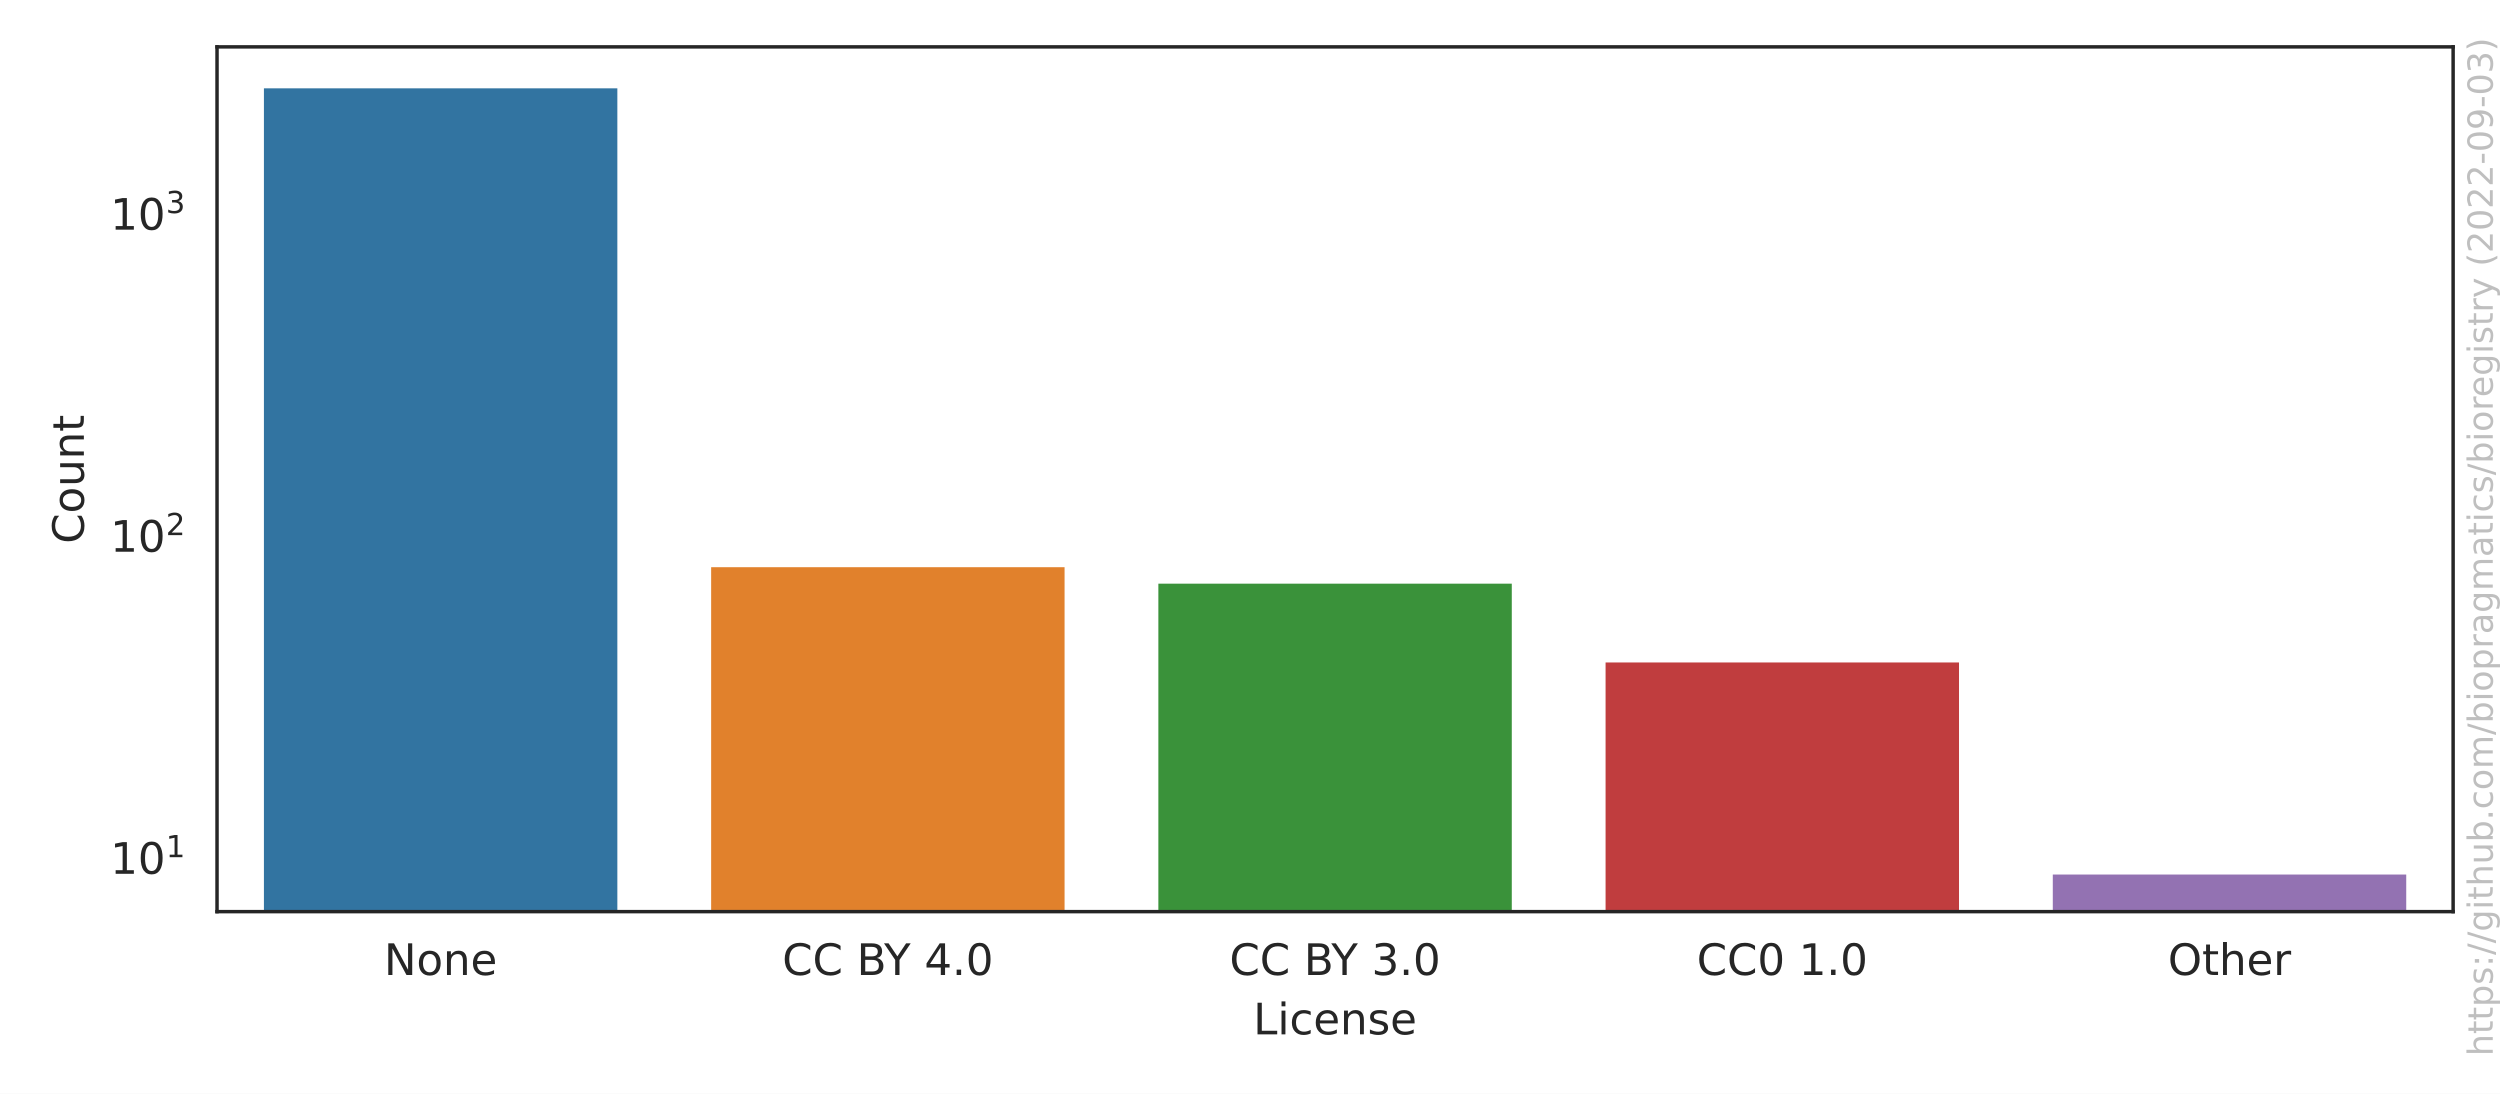
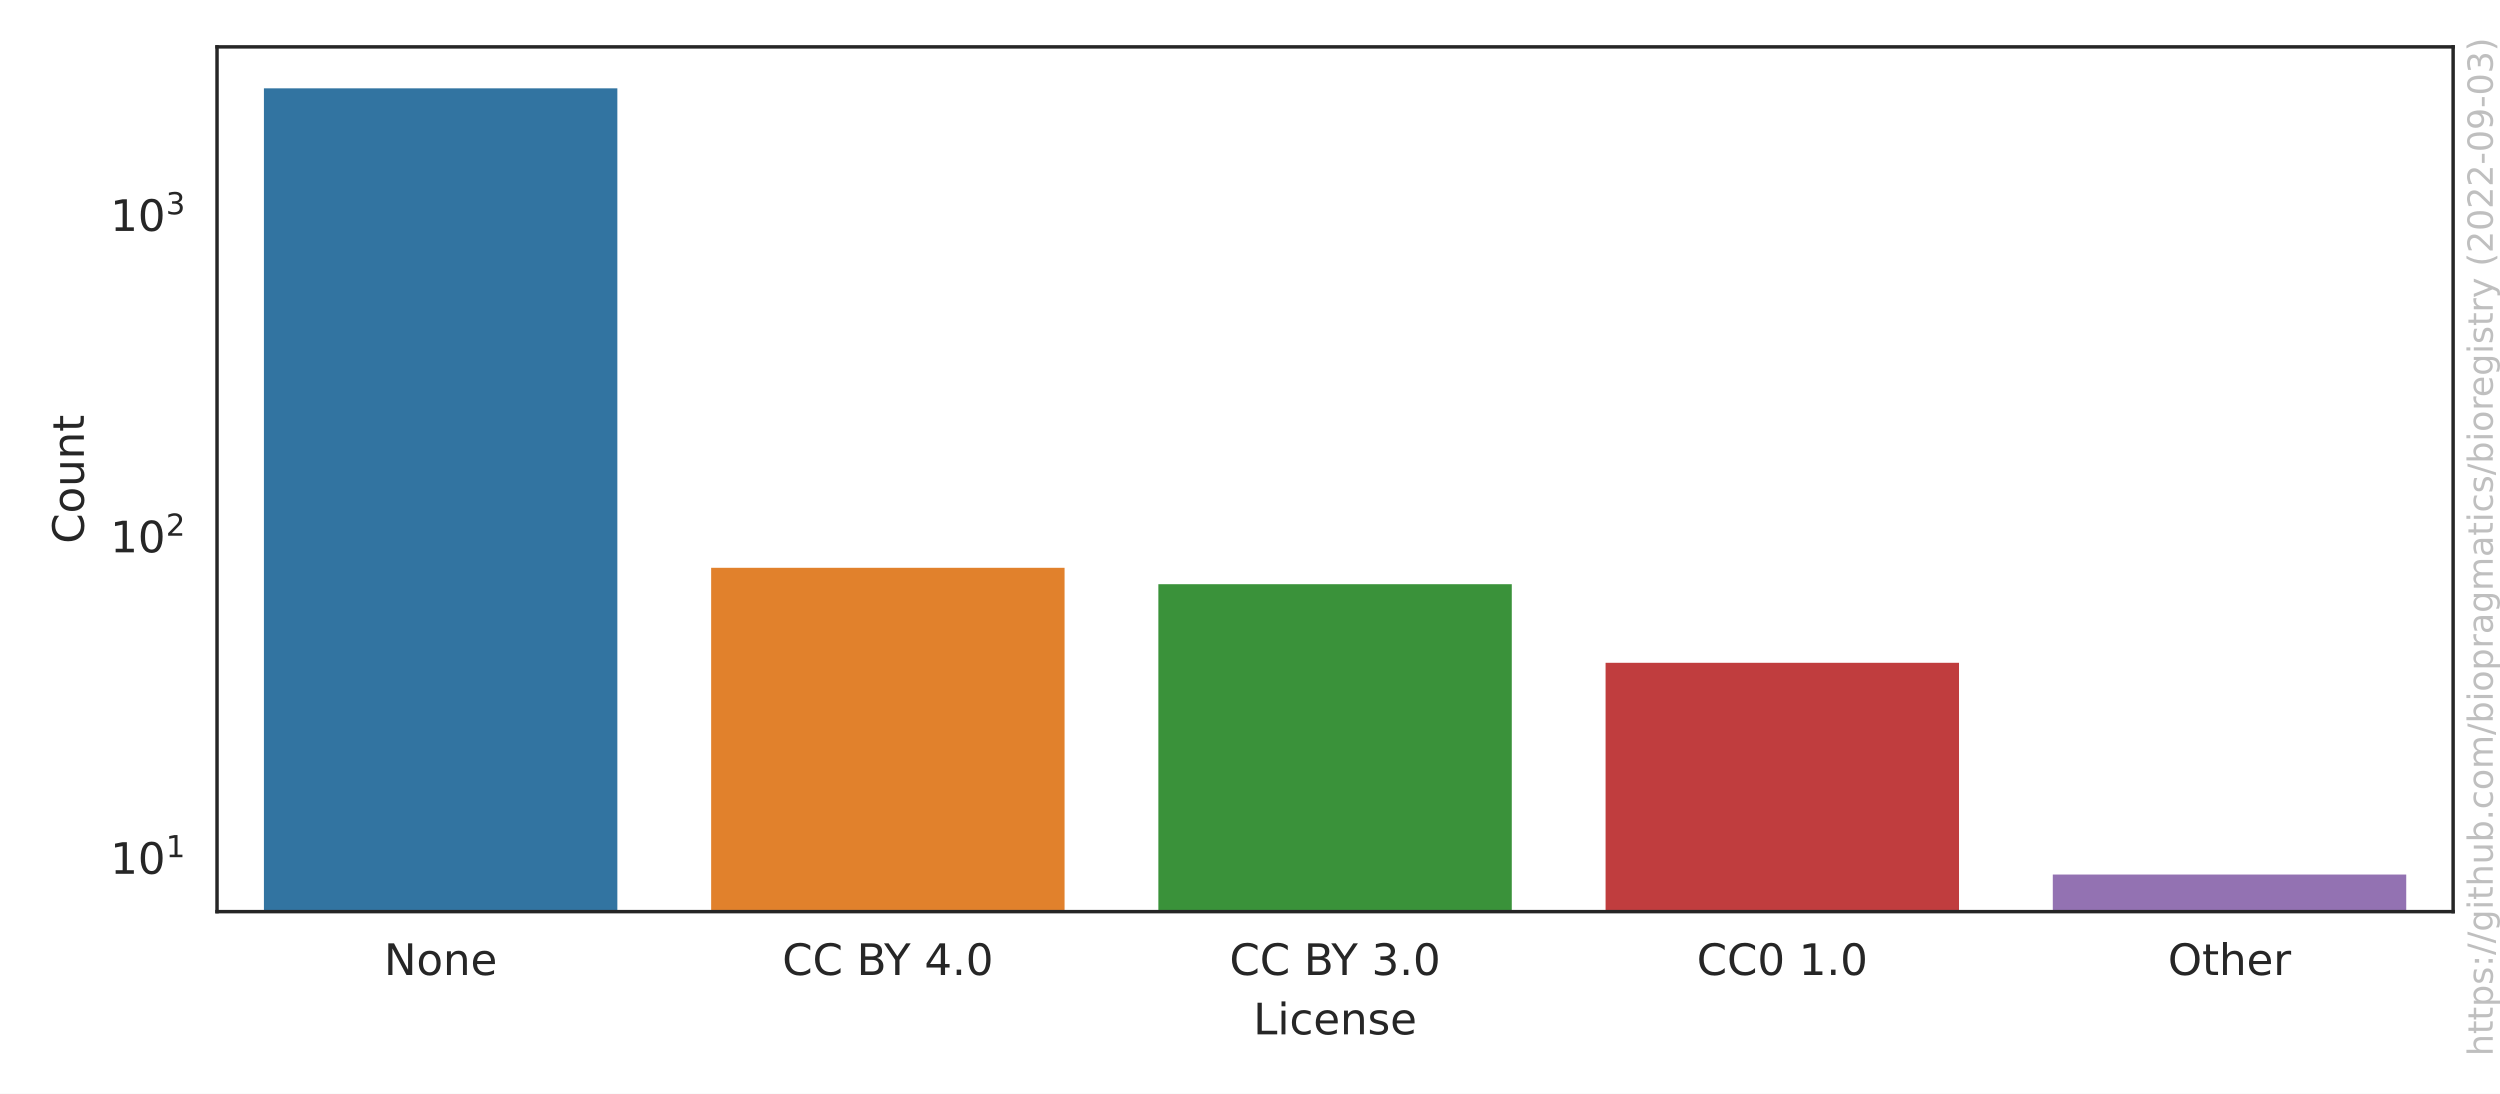
<svg xmlns="http://www.w3.org/2000/svg" xmlns:xlink="http://www.w3.org/1999/xlink" width="576pt" height="252pt" viewBox="0 0 576 252" version="1.1">
  <defs>
    <style type="text/css">*{stroke-linejoin: round; stroke-linecap: butt}</style>
  </defs>
  <g id="figure_1">
    <g id="patch_1">
      <path d="M 0 252  L 576 252  L 576 0  L 0 0  z " style="fill: #ffffff" />
    </g>
    <g id="axes_1">
      <g id="patch_2">
        <path d="M 50.003 210.04  L 565.2 210.04  L 565.2 10.8  L 50.003 10.8  z " style="fill: #ffffff" />
      </g>
      <g id="matplotlib.axis_1">
        <g id="xtick_1">
          <g id="text_1">
            <g style="fill: #262626" transform="translate(88.4771 224.6384)scale(0.1 -0.1)">
              <defs>
                <path id="DejaVuSans-4e" d="M 628 4666  L 1478 4666  L 3547 763  L 3547 4666  L 4159 4666  L 4159 0  L 3309 0  L 1241 3903  L 1241 0  L 628 0  L 628 4666  z " transform="scale(0.015625)" />
                <path id="DejaVuSans-6f" d="M 1959 3097  Q 1497 3097 1228 2736  Q 959 2375 959 1747  Q 959 1119 1226 758  Q 1494 397 1959 397  Q 2419 397 2687 759  Q 2956 1122 2956 1747  Q 2956 2369 2687 2733  Q 2419 3097 1959 3097  z M 1959 3584  Q 2709 3584 3137 3096  Q 3566 2609 3566 1747  Q 3566 888 3137 398  Q 2709 -91 1959 -91  Q 1206 -91 779 398  Q 353 888 353 1747  Q 353 2609 779 3096  Q 1206 3584 1959 3584  z " transform="scale(0.015625)" />
                <path id="DejaVuSans-6e" d="M 3513 2113  L 3513 0  L 2938 0  L 2938 2094  Q 2938 2591 2744 2837  Q 2550 3084 2163 3084  Q 1697 3084 1428 2787  Q 1159 2491 1159 1978  L 1159 0  L 581 0  L 581 3500  L 1159 3500  L 1159 2956  Q 1366 3272 1645 3428  Q 1925 3584 2291 3584  Q 2894 3584 3203 3211  Q 3513 2838 3513 2113  z " transform="scale(0.015625)" />
                <path id="DejaVuSans-65" d="M 3597 1894  L 3597 1613  L 953 1613  Q 991 1019 1311 708  Q 1631 397 2203 397  Q 2534 397 2845 478  Q 3156 559 3463 722  L 3463 178  Q 3153 47 2828 -22  Q 2503 -91 2169 -91  Q 1331 -91 842 396  Q 353 884 353 1716  Q 353 2575 817 3079  Q 1281 3584 2069 3584  Q 2775 3584 3186 3129  Q 3597 2675 3597 1894  z M 3022 2063  Q 3016 2534 2758 2815  Q 2500 3097 2075 3097  Q 1594 3097 1305 2825  Q 1016 2553 972 2059  L 3022 2063  z " transform="scale(0.015625)" />
              </defs>
              <use xlink:href="#DejaVuSans-4e" />
              <use xlink:href="#DejaVuSans-6f" x="74.805" />
              <use xlink:href="#DejaVuSans-6e" x="135.986" />
              <use xlink:href="#DejaVuSans-65" x="199.365" />
            </g>
          </g>
        </g>
        <g id="xtick_2">
          <g id="text_2">
            <g style="fill: #262626" transform="translate(180.24 224.6384)scale(0.1 -0.1)">
              <defs>
                <path id="DejaVuSans-43" d="M 4122 4306  L 4122 3641  Q 3803 3938 3442 4084  Q 3081 4231 2675 4231  Q 1875 4231 1450 3742  Q 1025 3253 1025 2328  Q 1025 1406 1450 917  Q 1875 428 2675 428  Q 3081 428 3442 575  Q 3803 722 4122 1019  L 4122 359  Q 3791 134 3420 21  Q 3050 -91 2638 -91  Q 1578 -91 968 557  Q 359 1206 359 2328  Q 359 3453 968 4101  Q 1578 4750 2638 4750  Q 3056 4750 3426 4639  Q 3797 4528 4122 4306  z " transform="scale(0.015625)" />
                <path id="DejaVuSans-20" transform="scale(0.015625)" />
                <path id="DejaVuSans-42" d="M 1259 2228  L 1259 519  L 2272 519  Q 2781 519 3026 730  Q 3272 941 3272 1375  Q 3272 1813 3026 2020  Q 2781 2228 2272 2228  L 1259 2228  z M 1259 4147  L 1259 2741  L 2194 2741  Q 2656 2741 2882 2914  Q 3109 3088 3109 3444  Q 3109 3797 2882 3972  Q 2656 4147 2194 4147  L 1259 4147  z M 628 4666  L 2241 4666  Q 2963 4666 3353 4366  Q 3744 4066 3744 3513  Q 3744 3084 3544 2831  Q 3344 2578 2956 2516  Q 3422 2416 3680 2098  Q 3938 1781 3938 1306  Q 3938 681 3513 340  Q 3088 0 2303 0  L 628 0  L 628 4666  z " transform="scale(0.015625)" />
                <path id="DejaVuSans-59" d="M -13 4666  L 666 4666  L 1959 2747  L 3244 4666  L 3922 4666  L 2272 2222  L 2272 0  L 1638 0  L 1638 2222  L -13 4666  z " transform="scale(0.015625)" />
                <path id="DejaVuSans-34" d="M 2419 4116  L 825 1625  L 2419 1625  L 2419 4116  z M 2253 4666  L 3047 4666  L 3047 1625  L 3713 1625  L 3713 1100  L 3047 1100  L 3047 0  L 2419 0  L 2419 1100  L 313 1100  L 313 1709  L 2253 4666  z " transform="scale(0.015625)" />
                <path id="DejaVuSans-2e" d="M 684 794  L 1344 794  L 1344 0  L 684 0  L 684 794  z " transform="scale(0.015625)" />
                <path id="DejaVuSans-30" d="M 2034 4250  Q 1547 4250 1301 3770  Q 1056 3291 1056 2328  Q 1056 1369 1301 889  Q 1547 409 2034 409  Q 2525 409 2770 889  Q 3016 1369 3016 2328  Q 3016 3291 2770 3770  Q 2525 4250 2034 4250  z M 2034 4750  Q 2819 4750 3233 4129  Q 3647 3509 3647 2328  Q 3647 1150 3233 529  Q 2819 -91 2034 -91  Q 1250 -91 836 529  Q 422 1150 422 2328  Q 422 3509 836 4129  Q 1250 4750 2034 4750  z " transform="scale(0.015625)" />
              </defs>
              <use xlink:href="#DejaVuSans-43" />
              <use xlink:href="#DejaVuSans-43" x="69.824" />
              <use xlink:href="#DejaVuSans-20" x="139.648" />
              <use xlink:href="#DejaVuSans-42" x="171.436" />
              <use xlink:href="#DejaVuSans-59" x="234.539" />
              <use xlink:href="#DejaVuSans-20" x="295.623" />
              <use xlink:href="#DejaVuSans-34" x="327.41" />
              <use xlink:href="#DejaVuSans-2e" x="391.033" />
              <use xlink:href="#DejaVuSans-30" x="422.82" />
            </g>
          </g>
        </g>
        <g id="xtick_3">
          <g id="text_3">
            <g style="fill: #262626" transform="translate(283.2795 224.6384)scale(0.1 -0.1)">
              <defs>
                <path id="DejaVuSans-33" d="M 2597 2516  Q 3050 2419 3304 2112  Q 3559 1806 3559 1356  Q 3559 666 3084 287  Q 2609 -91 1734 -91  Q 1441 -91 1130 -33  Q 819 25 488 141  L 488 750  Q 750 597 1062 519  Q 1375 441 1716 441  Q 2309 441 2620 675  Q 2931 909 2931 1356  Q 2931 1769 2642 2001  Q 2353 2234 1838 2234  L 1294 2234  L 1294 2753  L 1863 2753  Q 2328 2753 2575 2939  Q 2822 3125 2822 3475  Q 2822 3834 2567 4026  Q 2313 4219 1838 4219  Q 1578 4219 1281 4162  Q 984 4106 628 3988  L 628 4550  Q 988 4650 1302 4700  Q 1616 4750 1894 4750  Q 2613 4750 3031 4423  Q 3450 4097 3450 3541  Q 3450 3153 3228 2886  Q 3006 2619 2597 2516  z " transform="scale(0.015625)" />
              </defs>
              <use xlink:href="#DejaVuSans-43" />
              <use xlink:href="#DejaVuSans-43" x="69.824" />
              <use xlink:href="#DejaVuSans-20" x="139.648" />
              <use xlink:href="#DejaVuSans-42" x="171.436" />
              <use xlink:href="#DejaVuSans-59" x="234.539" />
              <use xlink:href="#DejaVuSans-20" x="295.623" />
              <use xlink:href="#DejaVuSans-33" x="327.41" />
              <use xlink:href="#DejaVuSans-2e" x="391.033" />
              <use xlink:href="#DejaVuSans-30" x="422.82" />
            </g>
          </g>
        </g>
        <g id="xtick_4">
          <g id="text_4">
            <g style="fill: #262626" transform="translate(390.9361 224.6384)scale(0.1 -0.1)">
              <defs>
                <path id="DejaVuSans-31" d="M 794 531  L 1825 531  L 1825 4091  L 703 3866  L 703 4441  L 1819 4666  L 2450 4666  L 2450 531  L 3481 531  L 3481 0  L 794 0  L 794 531  z " transform="scale(0.015625)" />
              </defs>
              <use xlink:href="#DejaVuSans-43" />
              <use xlink:href="#DejaVuSans-43" x="69.824" />
              <use xlink:href="#DejaVuSans-30" x="139.648" />
              <use xlink:href="#DejaVuSans-20" x="203.271" />
              <use xlink:href="#DejaVuSans-31" x="235.059" />
              <use xlink:href="#DejaVuSans-2e" x="298.682" />
              <use xlink:href="#DejaVuSans-30" x="330.469" />
            </g>
          </g>
        </g>
        <g id="xtick_5">
          <g id="text_5">
            <g style="fill: #262626" transform="translate(499.4834 224.6384)scale(0.1 -0.1)">
              <defs>
                <path id="DejaVuSans-4f" d="M 2522 4238  Q 1834 4238 1429 3725  Q 1025 3213 1025 2328  Q 1025 1447 1429 934  Q 1834 422 2522 422  Q 3209 422 3611 934  Q 4013 1447 4013 2328  Q 4013 3213 3611 3725  Q 3209 4238 2522 4238  z M 2522 4750  Q 3503 4750 4090 4092  Q 4678 3434 4678 2328  Q 4678 1225 4090 567  Q 3503 -91 2522 -91  Q 1538 -91 948 565  Q 359 1222 359 2328  Q 359 3434 948 4092  Q 1538 4750 2522 4750  z " transform="scale(0.015625)" />
                <path id="DejaVuSans-74" d="M 1172 4494  L 1172 3500  L 2356 3500  L 2356 3053  L 1172 3053  L 1172 1153  Q 1172 725 1289 603  Q 1406 481 1766 481  L 2356 481  L 2356 0  L 1766 0  Q 1100 0 847 248  Q 594 497 594 1153  L 594 3053  L 172 3053  L 172 3500  L 594 3500  L 594 4494  L 1172 4494  z " transform="scale(0.015625)" />
                <path id="DejaVuSans-68" d="M 3513 2113  L 3513 0  L 2938 0  L 2938 2094  Q 2938 2591 2744 2837  Q 2550 3084 2163 3084  Q 1697 3084 1428 2787  Q 1159 2491 1159 1978  L 1159 0  L 581 0  L 581 4863  L 1159 4863  L 1159 2956  Q 1366 3272 1645 3428  Q 1925 3584 2291 3584  Q 2894 3584 3203 3211  Q 3513 2838 3513 2113  z " transform="scale(0.015625)" />
                <path id="DejaVuSans-72" d="M 2631 2963  Q 2534 3019 2420 3045  Q 2306 3072 2169 3072  Q 1681 3072 1420 2755  Q 1159 2438 1159 1844  L 1159 0  L 581 0  L 581 3500  L 1159 3500  L 1159 2956  Q 1341 3275 1631 3429  Q 1922 3584 2338 3584  Q 2397 3584 2469 3576  Q 2541 3569 2628 3553  L 2631 2963  z " transform="scale(0.015625)" />
              </defs>
              <use xlink:href="#DejaVuSans-4f" />
              <use xlink:href="#DejaVuSans-74" x="78.711" />
              <use xlink:href="#DejaVuSans-68" x="117.92" />
              <use xlink:href="#DejaVuSans-65" x="181.299" />
              <use xlink:href="#DejaVuSans-72" x="242.822" />
            </g>
          </g>
        </g>
        <g id="text_6">
          <g style="fill: #262626" transform="translate(288.7506 238.3166)scale(0.1 -0.1)">
            <defs>
              <path id="DejaVuSans-4c" d="M 628 4666  L 1259 4666  L 1259 531  L 3531 531  L 3531 0  L 628 0  L 628 4666  z " transform="scale(0.015625)" />
              <path id="DejaVuSans-69" d="M 603 3500  L 1178 3500  L 1178 0  L 603 0  L 603 3500  z M 603 4863  L 1178 4863  L 1178 4134  L 603 4134  L 603 4863  z " transform="scale(0.015625)" />
              <path id="DejaVuSans-63" d="M 3122 3366  L 3122 2828  Q 2878 2963 2633 3030  Q 2388 3097 2138 3097  Q 1578 3097 1268 2742  Q 959 2388 959 1747  Q 959 1106 1268 751  Q 1578 397 2138 397  Q 2388 397 2633 464  Q 2878 531 3122 666  L 3122 134  Q 2881 22 2623 -34  Q 2366 -91 2075 -91  Q 1284 -91 818 406  Q 353 903 353 1747  Q 353 2603 823 3093  Q 1294 3584 2113 3584  Q 2378 3584 2631 3529  Q 2884 3475 3122 3366  z " transform="scale(0.015625)" />
              <path id="DejaVuSans-73" d="M 2834 3397  L 2834 2853  Q 2591 2978 2328 3040  Q 2066 3103 1784 3103  Q 1356 3103 1142 2972  Q 928 2841 928 2578  Q 928 2378 1081 2264  Q 1234 2150 1697 2047  L 1894 2003  Q 2506 1872 2764 1633  Q 3022 1394 3022 966  Q 3022 478 2636 193  Q 2250 -91 1575 -91  Q 1294 -91 989 -36  Q 684 19 347 128  L 347 722  Q 666 556 975 473  Q 1284 391 1588 391  Q 1994 391 2212 530  Q 2431 669 2431 922  Q 2431 1156 2273 1281  Q 2116 1406 1581 1522  L 1381 1569  Q 847 1681 609 1914  Q 372 2147 372 2553  Q 372 3047 722 3315  Q 1072 3584 1716 3584  Q 2034 3584 2315 3537  Q 2597 3491 2834 3397  z " transform="scale(0.015625)" />
            </defs>
            <use xlink:href="#DejaVuSans-4c" />
            <use xlink:href="#DejaVuSans-69" x="55.713" />
            <use xlink:href="#DejaVuSans-63" x="83.496" />
            <use xlink:href="#DejaVuSans-65" x="138.477" />
            <use xlink:href="#DejaVuSans-6e" x="200" />
            <use xlink:href="#DejaVuSans-73" x="263.379" />
            <use xlink:href="#DejaVuSans-65" x="315.479" />
          </g>
        </g>
      </g>
      <g id="matplotlib.axis_2">
        <g id="ytick_1">
          <g id="text_7">
-             <g style="fill: #262626" transform="translate(25.40269 201.3879)scale(0.1 -0.1)">
+             <g style="fill: #262626" transform="translate(25.40269 201.3942)scale(0.1 -0.1)">
              <use xlink:href="#DejaVuSans-31" transform="translate(0 0.684375)" />
              <use xlink:href="#DejaVuSans-30" transform="translate(63.62305 0.684375)" />
              <use xlink:href="#DejaVuSans-31" transform="translate(128.2031 38.96563)scale(0.7)" />
            </g>
          </g>
        </g>
        <g id="ytick_2">
          <g id="text_8">
-             <g style="fill: #262626" transform="translate(25.40269 127.1937)scale(0.1 -0.1)">
+             <g style="fill: #262626" transform="translate(25.40269 127.337)scale(0.1 -0.1)">
              <defs>
                <path id="DejaVuSans-32" d="M 1228 531  L 3431 531  L 3431 0  L 469 0  L 469 531  Q 828 903 1448 1529  Q 2069 2156 2228 2338  Q 2531 2678 2651 2914  Q 2772 3150 2772 3378  Q 2772 3750 2511 3984  Q 2250 4219 1831 4219  Q 1534 4219 1204 4116  Q 875 4013 500 3803  L 500 4441  Q 881 4594 1212 4672  Q 1544 4750 1819 4750  Q 2544 4750 2975 4387  Q 3406 4025 3406 3419  Q 3406 3131 3298 2873  Q 3191 2616 2906 2266  Q 2828 2175 2409 1742  Q 1991 1309 1228 531  z " transform="scale(0.015625)" />
              </defs>
              <use xlink:href="#DejaVuSans-31" transform="translate(0 0.765625)" />
              <use xlink:href="#DejaVuSans-30" transform="translate(63.62305 0.765625)" />
              <use xlink:href="#DejaVuSans-32" transform="translate(128.2031 39.04688)scale(0.7)" />
            </g>
          </g>
        </g>
        <g id="ytick_3">
          <g id="text_9">
-             <g style="fill: #262626" transform="translate(25.40269 52.99948)scale(0.1 -0.1)">
+             <g style="fill: #262626" transform="translate(25.40269 53.2799)scale(0.1 -0.1)">
              <use xlink:href="#DejaVuSans-31" transform="translate(0 0.765625)" />
              <use xlink:href="#DejaVuSans-30" transform="translate(63.62305 0.765625)" />
              <use xlink:href="#DejaVuSans-33" transform="translate(128.2031 39.04688)scale(0.7)" />
            </g>
          </g>
        </g>
        <g id="ytick_4" />
        <g id="ytick_5" />
        <g id="ytick_6" />
        <g id="ytick_7" />
        <g id="ytick_8" />
        <g id="ytick_9" />
        <g id="ytick_10" />
        <g id="ytick_11" />
        <g id="ytick_12" />
        <g id="ytick_13" />
        <g id="ytick_14" />
        <g id="ytick_15" />
        <g id="ytick_16" />
        <g id="ytick_17" />
        <g id="ytick_18" />
        <g id="ytick_19" />
        <g id="ytick_20" />
        <g id="ytick_21" />
        <g id="ytick_22" />
        <g id="ytick_23" />
        <g id="ytick_24" />
        <g id="text_10">
          <g style="fill: #262626" transform="translate(19.323 125.2684)rotate(-90)scale(0.1 -0.1)">
            <defs>
              <path id="DejaVuSans-75" d="M 544 1381  L 544 3500  L 1119 3500  L 1119 1403  Q 1119 906 1312 657  Q 1506 409 1894 409  Q 2359 409 2629 706  Q 2900 1003 2900 1516  L 2900 3500  L 3475 3500  L 3475 0  L 2900 0  L 2900 538  Q 2691 219 2414 64  Q 2138 -91 1772 -91  Q 1169 -91 856 284  Q 544 659 544 1381  z M 1991 3584  L 1991 3584  z " transform="scale(0.015625)" />
            </defs>
            <use xlink:href="#DejaVuSans-43" />
            <use xlink:href="#DejaVuSans-6f" x="69.824" />
            <use xlink:href="#DejaVuSans-75" x="131.006" />
            <use xlink:href="#DejaVuSans-6e" x="194.385" />
            <use xlink:href="#DejaVuSans-74" x="257.764" />
          </g>
        </g>
      </g>
      <g id="patch_3">
-         <path d="M 60.307 74466  L 142.738 74466  L 142.738 19.856  L 60.307 19.856  z " clip-path="url(#p89d8e77453)" style="fill: #3274a1; stroke: #ffffff; stroke-linejoin: miter" />
+         <path d="M 60.307 74328.798  L 142.738 74328.798  L 142.738 19.856  L 60.307 19.856  z " clip-path="url(#p89d8e77453)" style="fill: #3274a1; stroke: #ffffff; stroke-linejoin: miter" />
      </g>
      <g id="patch_4">
-         <path d="M 163.346 74466  L 245.778 74466  L 245.778 130.184  L 163.346 130.184  z " clip-path="url(#p89d8e77453)" style="fill: #e1812c; stroke: #ffffff; stroke-linejoin: miter" />
+         <path d="M 163.346 74328.798  L 245.778 74328.798  L 245.778 130.315  L 163.346 130.315  z " clip-path="url(#p89d8e77453)" style="fill: #e1812c; stroke: #ffffff; stroke-linejoin: miter" />
      </g>
      <g id="patch_5">
-         <path d="M 266.386 74466  L 348.817 74466  L 348.817 133.98  L 266.386 133.98  z " clip-path="url(#p89d8e77453)" style="fill: #3a923a; stroke: #ffffff; stroke-linejoin: miter" />
+         <path d="M 266.386 74328.798  L 348.817 74328.798  L 348.817 134.103  L 266.386 134.103  z " clip-path="url(#p89d8e77453)" style="fill: #3a923a; stroke: #ffffff; stroke-linejoin: miter" />
      </g>
      <g id="patch_6">
-         <path d="M 369.425 74466  L 451.857 74466  L 451.857 152.124  L 369.425 152.124  z " clip-path="url(#p89d8e77453)" style="fill: #c03d3e; stroke: #ffffff; stroke-linejoin: miter" />
+         <path d="M 369.425 74328.798  L 451.857 74328.798  L 451.857 152.214  L 369.425 152.214  z " clip-path="url(#p89d8e77453)" style="fill: #c03d3e; stroke: #ffffff; stroke-linejoin: miter" />
      </g>
      <g id="patch_7">
-         <path d="M 472.464 74466  L 554.896 74466  L 554.896 200.984  L 472.464 200.984  z " clip-path="url(#p89d8e77453)" style="fill: #9372b2; stroke: #ffffff; stroke-linejoin: miter" />
+         <path d="M 472.464 74328.798  L 554.896 74328.798  L 554.896 200.984  L 472.464 200.984  z " clip-path="url(#p89d8e77453)" style="fill: #9372b2; stroke: #ffffff; stroke-linejoin: miter" />
      </g>
      <g id="patch_8">
        <path d="M 50.003 210.04  L 50.003 10.8  " style="fill: none; stroke: #262626; stroke-width: 0.8; stroke-linejoin: miter; stroke-linecap: square" />
      </g>
      <g id="patch_9">
        <path d="M 565.2 210.04  L 565.2 10.8  " style="fill: none; stroke: #262626; stroke-width: 0.8; stroke-linejoin: miter; stroke-linecap: square" />
      </g>
      <g id="patch_10">
        <path d="M 50.003 210.04  L 565.2 210.04  " style="fill: none; stroke: #262626; stroke-width: 0.8; stroke-linejoin: miter; stroke-linecap: square" />
      </g>
      <g id="patch_11">
        <path d="M 50.003 10.8  L 565.2 10.8  " style="fill: none; stroke: #262626; stroke-width: 0.8; stroke-linejoin: miter; stroke-linecap: square" />
      </g>
    </g>
    <g id="text_11">
      <g style="fill: #808080; opacity: 0.5" transform="translate(574.3362 243.3237)rotate(-90)scale(0.08 -0.08)">
        <defs>
          <path id="DejaVuSans-70" d="M 1159 525  L 1159 -1331  L 581 -1331  L 581 3500  L 1159 3500  L 1159 2969  Q 1341 3281 1617 3432  Q 1894 3584 2278 3584  Q 2916 3584 3314 3078  Q 3713 2572 3713 1747  Q 3713 922 3314 415  Q 2916 -91 2278 -91  Q 1894 -91 1617 61  Q 1341 213 1159 525  z M 3116 1747  Q 3116 2381 2855 2742  Q 2594 3103 2138 3103  Q 1681 3103 1420 2742  Q 1159 2381 1159 1747  Q 1159 1113 1420 752  Q 1681 391 2138 391  Q 2594 391 2855 752  Q 3116 1113 3116 1747  z " transform="scale(0.015625)" />
          <path id="DejaVuSans-3a" d="M 750 794  L 1409 794  L 1409 0  L 750 0  L 750 794  z M 750 3309  L 1409 3309  L 1409 2516  L 750 2516  L 750 3309  z " transform="scale(0.015625)" />
          <path id="DejaVuSans-2f" d="M 1625 4666  L 2156 4666  L 531 -594  L 0 -594  L 1625 4666  z " transform="scale(0.015625)" />
          <path id="DejaVuSans-67" d="M 2906 1791  Q 2906 2416 2648 2759  Q 2391 3103 1925 3103  Q 1463 3103 1205 2759  Q 947 2416 947 1791  Q 947 1169 1205 825  Q 1463 481 1925 481  Q 2391 481 2648 825  Q 2906 1169 2906 1791  z M 3481 434  Q 3481 -459 3084 -895  Q 2688 -1331 1869 -1331  Q 1566 -1331 1297 -1286  Q 1028 -1241 775 -1147  L 775 -588  Q 1028 -725 1275 -790  Q 1522 -856 1778 -856  Q 2344 -856 2625 -561  Q 2906 -266 2906 331  L 2906 616  Q 2728 306 2450 153  Q 2172 0 1784 0  Q 1141 0 747 490  Q 353 981 353 1791  Q 353 2603 747 3093  Q 1141 3584 1784 3584  Q 2172 3584 2450 3431  Q 2728 3278 2906 2969  L 2906 3500  L 3481 3500  L 3481 434  z " transform="scale(0.015625)" />
          <path id="DejaVuSans-62" d="M 3116 1747  Q 3116 2381 2855 2742  Q 2594 3103 2138 3103  Q 1681 3103 1420 2742  Q 1159 2381 1159 1747  Q 1159 1113 1420 752  Q 1681 391 2138 391  Q 2594 391 2855 752  Q 3116 1113 3116 1747  z M 1159 2969  Q 1341 3281 1617 3432  Q 1894 3584 2278 3584  Q 2916 3584 3314 3078  Q 3713 2572 3713 1747  Q 3713 922 3314 415  Q 2916 -91 2278 -91  Q 1894 -91 1617 61  Q 1341 213 1159 525  L 1159 0  L 581 0  L 581 4863  L 1159 4863  L 1159 2969  z " transform="scale(0.015625)" />
          <path id="DejaVuSans-6d" d="M 3328 2828  Q 3544 3216 3844 3400  Q 4144 3584 4550 3584  Q 5097 3584 5394 3201  Q 5691 2819 5691 2113  L 5691 0  L 5113 0  L 5113 2094  Q 5113 2597 4934 2840  Q 4756 3084 4391 3084  Q 3944 3084 3684 2787  Q 3425 2491 3425 1978  L 3425 0  L 2847 0  L 2847 2094  Q 2847 2600 2669 2842  Q 2491 3084 2119 3084  Q 1678 3084 1418 2786  Q 1159 2488 1159 1978  L 1159 0  L 581 0  L 581 3500  L 1159 3500  L 1159 2956  Q 1356 3278 1631 3431  Q 1906 3584 2284 3584  Q 2666 3584 2933 3390  Q 3200 3197 3328 2828  z " transform="scale(0.015625)" />
          <path id="DejaVuSans-61" d="M 2194 1759  Q 1497 1759 1228 1600  Q 959 1441 959 1056  Q 959 750 1161 570  Q 1363 391 1709 391  Q 2188 391 2477 730  Q 2766 1069 2766 1631  L 2766 1759  L 2194 1759  z M 3341 1997  L 3341 0  L 2766 0  L 2766 531  Q 2569 213 2275 61  Q 1981 -91 1556 -91  Q 1019 -91 701 211  Q 384 513 384 1019  Q 384 1609 779 1909  Q 1175 2209 1959 2209  L 2766 2209  L 2766 2266  Q 2766 2663 2505 2880  Q 2244 3097 1772 3097  Q 1472 3097 1187 3025  Q 903 2953 641 2809  L 641 3341  Q 956 3463 1253 3523  Q 1550 3584 1831 3584  Q 2591 3584 2966 3190  Q 3341 2797 3341 1997  z " transform="scale(0.015625)" />
          <path id="DejaVuSans-79" d="M 2059 -325  Q 1816 -950 1584 -1140  Q 1353 -1331 966 -1331  L 506 -1331  L 506 -850  L 844 -850  Q 1081 -850 1212 -737  Q 1344 -625 1503 -206  L 1606 56  L 191 3500  L 800 3500  L 1894 763  L 2988 3500  L 3597 3500  L 2059 -325  z " transform="scale(0.015625)" />
          <path id="DejaVuSans-28" d="M 1984 4856  Q 1566 4138 1362 3434  Q 1159 2731 1159 2009  Q 1159 1288 1364 580  Q 1569 -128 1984 -844  L 1484 -844  Q 1016 -109 783 600  Q 550 1309 550 2009  Q 550 2706 781 3412  Q 1013 4119 1484 4856  L 1984 4856  z " transform="scale(0.015625)" />
          <path id="DejaVuSans-2d" d="M 313 2009  L 1997 2009  L 1997 1497  L 313 1497  L 313 2009  z " transform="scale(0.015625)" />
          <path id="DejaVuSans-39" d="M 703 97  L 703 672  Q 941 559 1184 500  Q 1428 441 1663 441  Q 2288 441 2617 861  Q 2947 1281 2994 2138  Q 2813 1869 2534 1725  Q 2256 1581 1919 1581  Q 1219 1581 811 2004  Q 403 2428 403 3163  Q 403 3881 828 4315  Q 1253 4750 1959 4750  Q 2769 4750 3195 4129  Q 3622 3509 3622 2328  Q 3622 1225 3098 567  Q 2575 -91 1691 -91  Q 1453 -91 1209 -44  Q 966 3 703 97  z M 1959 2075  Q 2384 2075 2632 2365  Q 2881 2656 2881 3163  Q 2881 3666 2632 3958  Q 2384 4250 1959 4250  Q 1534 4250 1286 3958  Q 1038 3666 1038 3163  Q 1038 2656 1286 2365  Q 1534 2075 1959 2075  z " transform="scale(0.015625)" />
          <path id="DejaVuSans-29" d="M 513 4856  L 1013 4856  Q 1481 4119 1714 3412  Q 1947 2706 1947 2009  Q 1947 1309 1714 600  Q 1481 -109 1013 -844  L 513 -844  Q 928 -128 1133 580  Q 1338 1288 1338 2009  Q 1338 2731 1133 3434  Q 928 4138 513 4856  z " transform="scale(0.015625)" />
        </defs>
        <use xlink:href="#DejaVuSans-68" />
        <use xlink:href="#DejaVuSans-74" x="63.379" />
        <use xlink:href="#DejaVuSans-74" x="102.588" />
        <use xlink:href="#DejaVuSans-70" x="141.797" />
        <use xlink:href="#DejaVuSans-73" x="205.273" />
        <use xlink:href="#DejaVuSans-3a" x="257.373" />
        <use xlink:href="#DejaVuSans-2f" x="291.064" />
        <use xlink:href="#DejaVuSans-2f" x="324.756" />
        <use xlink:href="#DejaVuSans-67" x="358.447" />
        <use xlink:href="#DejaVuSans-69" x="421.924" />
        <use xlink:href="#DejaVuSans-74" x="449.707" />
        <use xlink:href="#DejaVuSans-68" x="488.916" />
        <use xlink:href="#DejaVuSans-75" x="552.295" />
        <use xlink:href="#DejaVuSans-62" x="615.674" />
        <use xlink:href="#DejaVuSans-2e" x="679.15" />
        <use xlink:href="#DejaVuSans-63" x="710.938" />
        <use xlink:href="#DejaVuSans-6f" x="765.918" />
        <use xlink:href="#DejaVuSans-6d" x="827.1" />
        <use xlink:href="#DejaVuSans-2f" x="924.512" />
        <use xlink:href="#DejaVuSans-62" x="958.203" />
        <use xlink:href="#DejaVuSans-69" x="1021.68" />
        <use xlink:href="#DejaVuSans-6f" x="1049.463" />
        <use xlink:href="#DejaVuSans-70" x="1110.645" />
        <use xlink:href="#DejaVuSans-72" x="1174.121" />
        <use xlink:href="#DejaVuSans-61" x="1215.234" />
        <use xlink:href="#DejaVuSans-67" x="1276.514" />
        <use xlink:href="#DejaVuSans-6d" x="1339.99" />
        <use xlink:href="#DejaVuSans-61" x="1437.402" />
        <use xlink:href="#DejaVuSans-74" x="1498.682" />
        <use xlink:href="#DejaVuSans-69" x="1537.891" />
        <use xlink:href="#DejaVuSans-63" x="1565.674" />
        <use xlink:href="#DejaVuSans-73" x="1620.654" />
        <use xlink:href="#DejaVuSans-2f" x="1672.754" />
        <use xlink:href="#DejaVuSans-62" x="1706.445" />
        <use xlink:href="#DejaVuSans-69" x="1769.922" />
        <use xlink:href="#DejaVuSans-6f" x="1797.705" />
        <use xlink:href="#DejaVuSans-72" x="1858.887" />
        <use xlink:href="#DejaVuSans-65" x="1897.75" />
        <use xlink:href="#DejaVuSans-67" x="1959.273" />
        <use xlink:href="#DejaVuSans-69" x="2022.75" />
        <use xlink:href="#DejaVuSans-73" x="2050.533" />
        <use xlink:href="#DejaVuSans-74" x="2102.633" />
        <use xlink:href="#DejaVuSans-72" x="2141.842" />
        <use xlink:href="#DejaVuSans-79" x="2182.955" />
        <use xlink:href="#DejaVuSans-20" x="2242.135" />
        <use xlink:href="#DejaVuSans-28" x="2273.922" />
        <use xlink:href="#DejaVuSans-32" x="2312.936" />
        <use xlink:href="#DejaVuSans-30" x="2376.559" />
        <use xlink:href="#DejaVuSans-32" x="2440.182" />
        <use xlink:href="#DejaVuSans-32" x="2503.805" />
        <use xlink:href="#DejaVuSans-2d" x="2567.428" />
        <use xlink:href="#DejaVuSans-30" x="2603.512" />
        <use xlink:href="#DejaVuSans-39" x="2667.135" />
        <use xlink:href="#DejaVuSans-2d" x="2730.758" />
        <use xlink:href="#DejaVuSans-30" x="2766.842" />
        <use xlink:href="#DejaVuSans-33" x="2830.465" />
        <use xlink:href="#DejaVuSans-29" x="2894.088" />
      </g>
    </g>
  </g>
  <defs>
    <clipPath id="p89d8e77453">
      <rect x="50.003" y="10.8" width="515.197" height="199.24" />
    </clipPath>
  </defs>
</svg>
